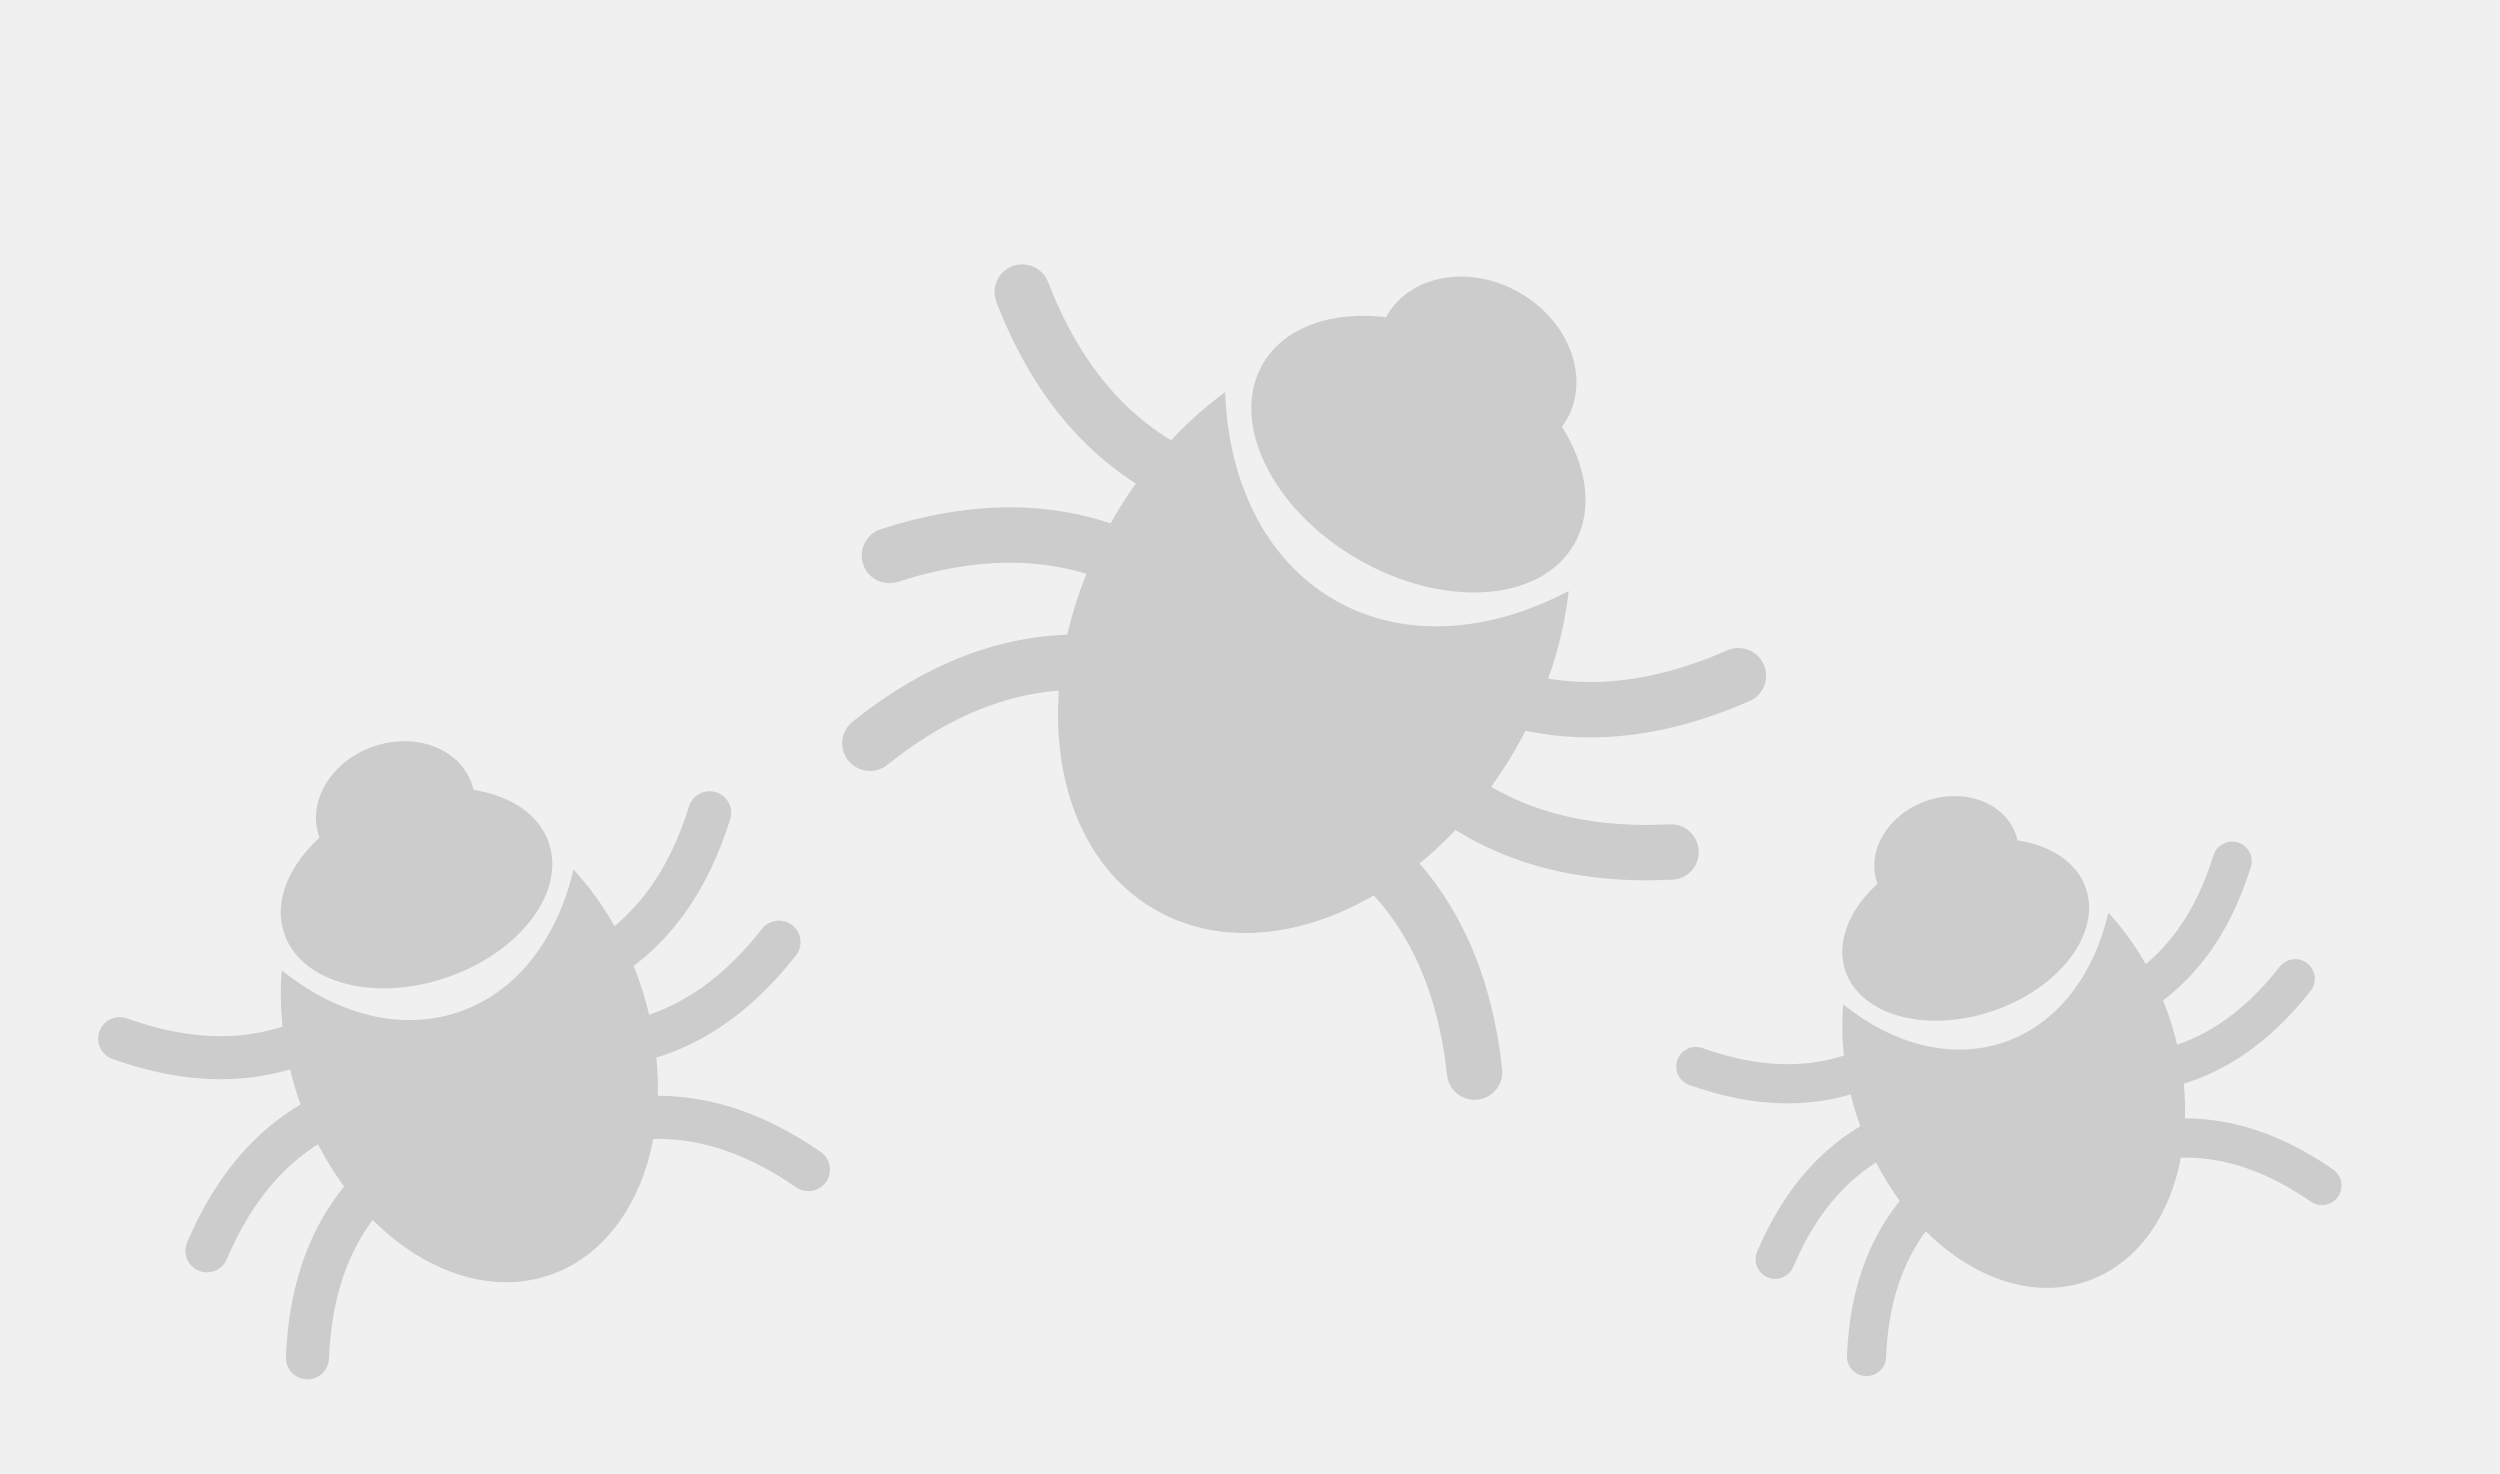
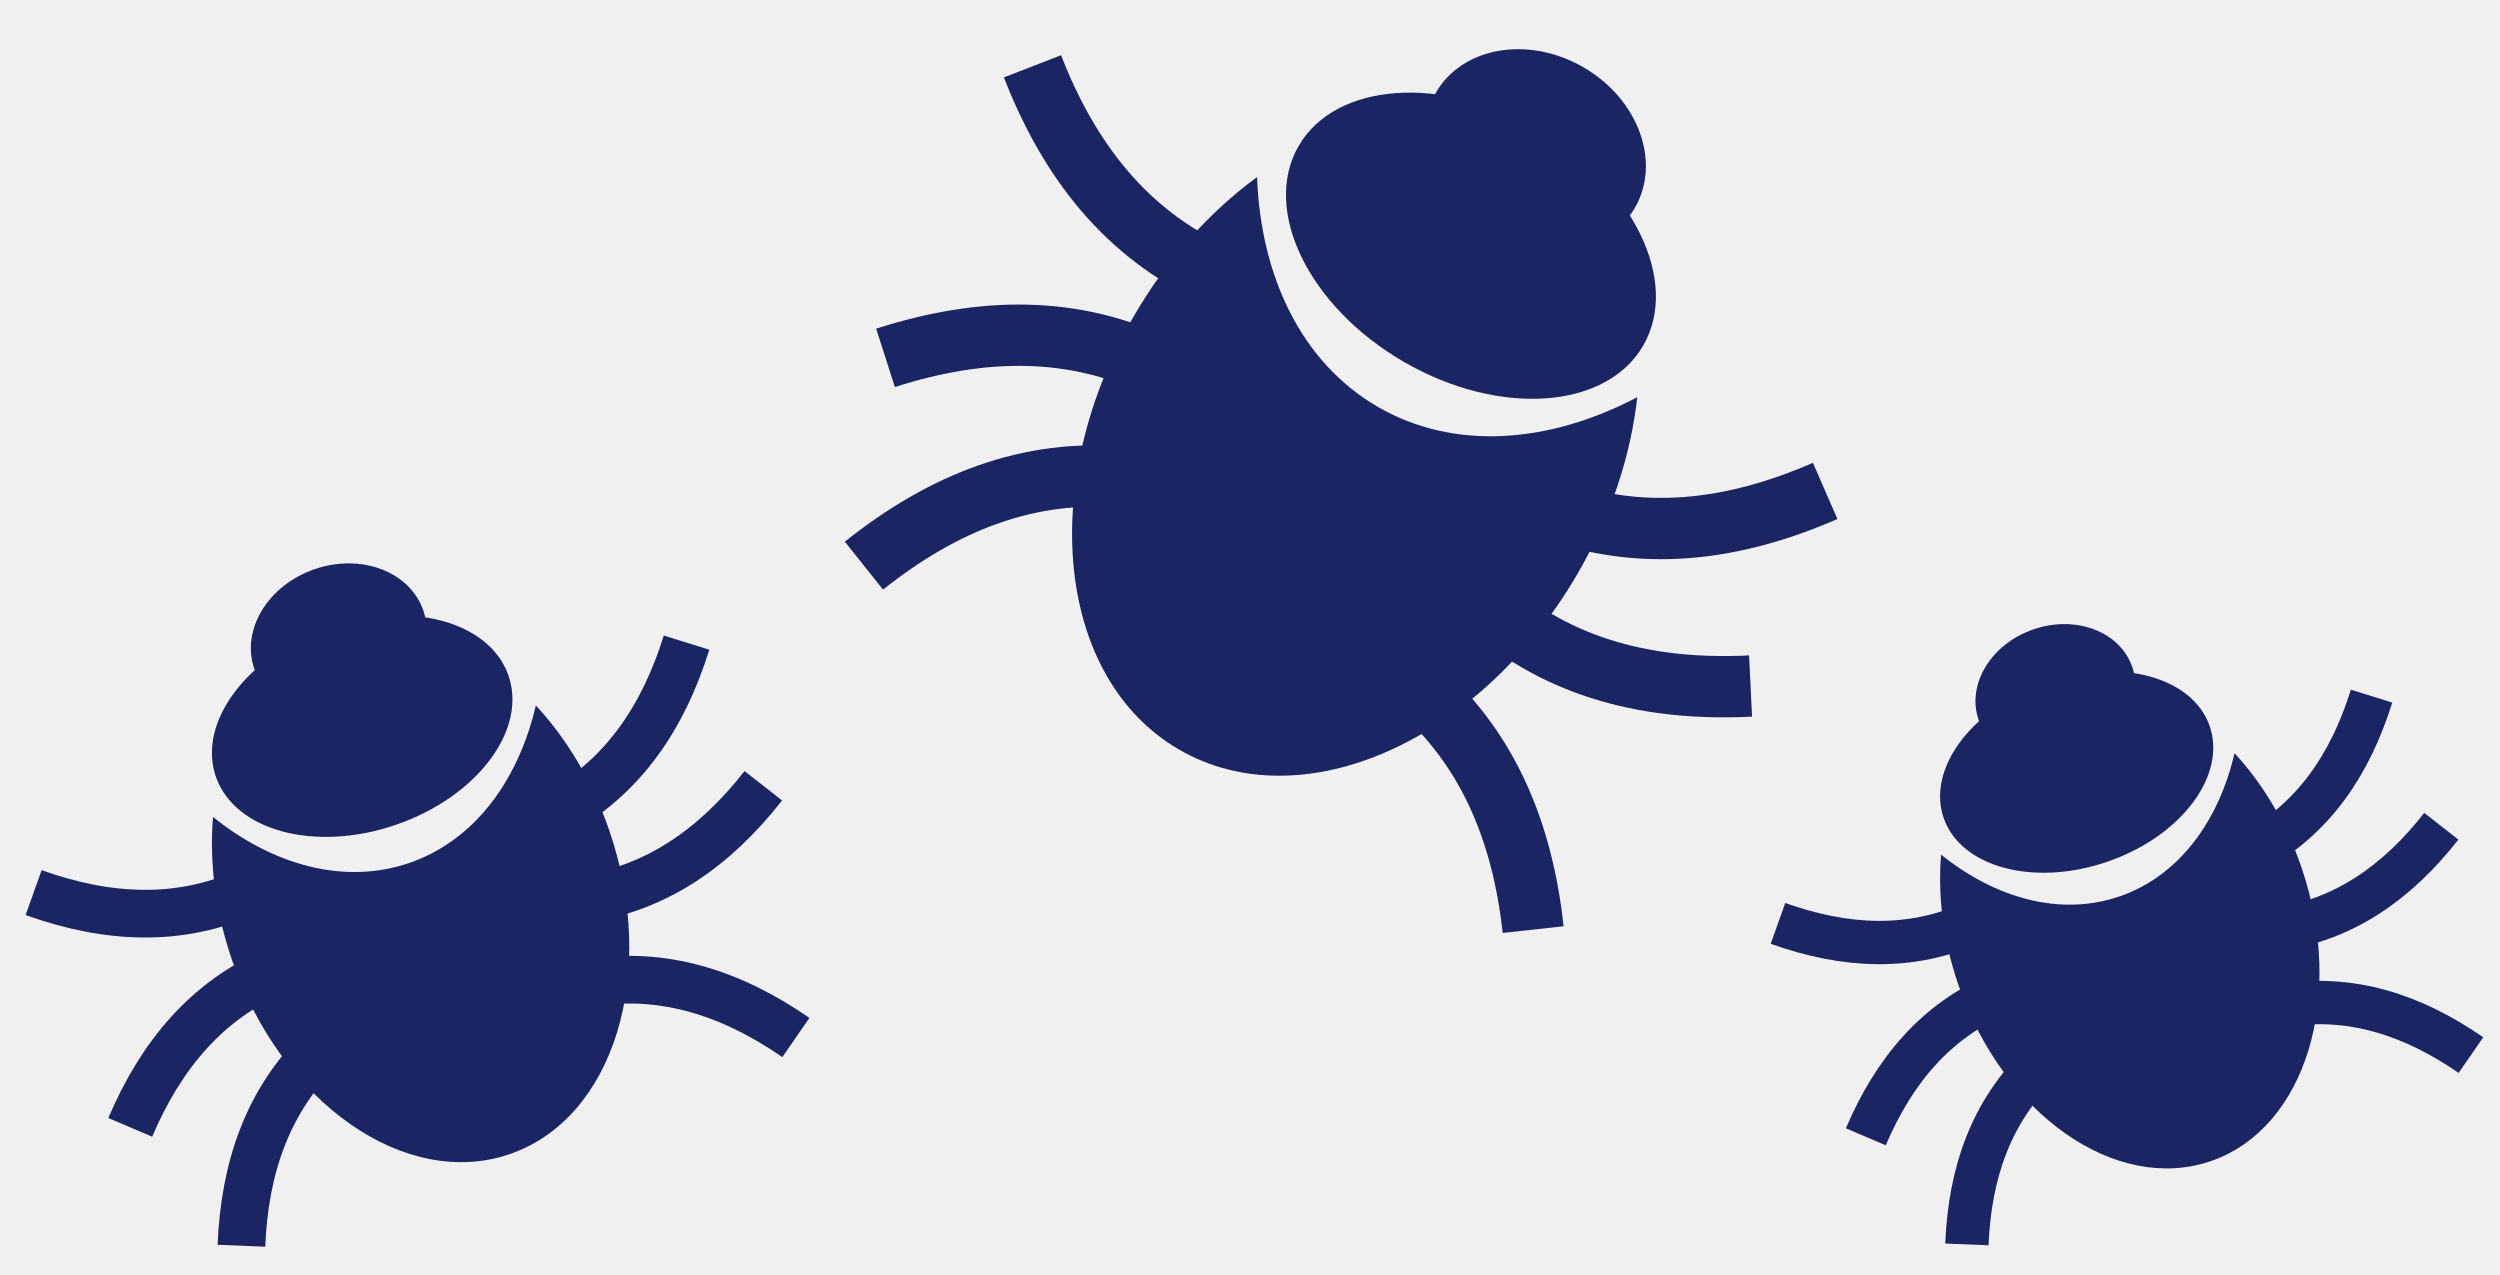
- <svg xmlns="http://www.w3.org/2000/svg" version="1.1" width="280" height="165" id="svg2">
-   <defs id="defs4" />
-   <g transform="translate(0,-887.3622)" id="layer1" />
-   <path d="m 236.135,102.227 c -1.624,6.966 -5.684,12.435 -11.624,14.483 -5.935,2.047 -12.504,0.254 -18.075,-4.223 -0.342,4.138 0.197,8.665 1.751,13.169 4.539,13.161 15.98,21.147 25.563,17.843 9.583,-3.305 13.669,-16.646 9.13,-29.807 l -0.017,-0.049 c -1.558,-4.496 -3.909,-8.377 -6.728,-11.417 z" id="path3967" style="fill:#cccccc;fill-opacity:1;fill-rule:evenodd;stroke:#ffffff;stroke-width:0;stroke-linecap:butt;stroke-linejoin:miter;stroke-miterlimit:4;stroke-opacity:1;stroke-dasharray:none;stroke-dashoffset:0" />
-   <path d="m -55,37.5 a 25,17.5 0 1 1 -5e-5,-0.035" transform="matrix(0.5385176,-0.1857164,0.1787382,0.5182833,256.5379,69.83739)" id="path3972" style="fill:#cccccc;fill-opacity:1;fill-rule:evenodd;stroke:#ffffff;stroke-width:0;stroke-linecap:butt;stroke-linejoin:miter;stroke-miterlimit:4;stroke-opacity:1;stroke-dasharray:none;stroke-dashoffset:0" />
-   <path d="m -65,22.5 a 15,12.5 0 1 1 -3e-5,-0.025" transform="matrix(0.5182833,-0.1787382,0.1787382,0.5182833,255.4499,70.21262)" id="path3974" style="fill:#cccccc;fill-opacity:1;fill-rule:evenodd;stroke:#ffffff;stroke-width:0;stroke-linecap:butt;stroke-linejoin:miter;stroke-miterlimit:4;stroke-opacity:1;stroke-dasharray:none;stroke-dashoffset:0" />
-   <path d="m 238.026,112.177 c 6.12,-3.331 9.825,-8.831 11.974,-15.728" id="path3976" style="fill:#cccccc;fill-opacity:0;stroke:#cccccc;stroke-width:4.386;stroke-linecap:round;stroke-linejoin:miter;stroke-miterlimit:4;stroke-opacity:1;stroke-dasharray:none" />
-   <path d="m 240.935,127.773 c 6.873,-1.149 13.18,0.898 19.123,5.004" id="path3978" style="fill:#cccccc;fill-opacity:0;stroke:#cccccc;stroke-width:4.386;stroke-linecap:round;stroke-linejoin:miter;stroke-miterlimit:4;stroke-opacity:1;stroke-dasharray:none" />
-   <path d="m 240.29,120.08 c 6.903,-0.946 12.317,-4.776 16.771,-10.462" id="path3980" style="fill:#cccccc;fill-opacity:0;stroke:#cccccc;stroke-width:4.386;stroke-linecap:round;stroke-linejoin:miter;stroke-miterlimit:4;stroke-opacity:1;stroke-dasharray:none" />
-   <path d="m 216.545,133.644 c -5.049,4.802 -7.204,11.073 -7.495,18.291" id="path3982" style="fill:#cccccc;fill-opacity:0;stroke:#cccccc;stroke-width:4.386;stroke-linecap:round;stroke-linejoin:miter;stroke-miterlimit:4;stroke-opacity:1;stroke-dasharray:none" />
-   <path d="m 209.699,119.332 c -6.341,2.889 -12.963,2.544 -19.767,0.116" id="path3984" style="fill:#cccccc;fill-opacity:0;stroke:#cccccc;stroke-width:4.386;stroke-linecap:round;stroke-linejoin:miter;stroke-miterlimit:4;stroke-opacity:1;stroke-dasharray:none" />
-   <path d="m 212.313,126.596 c -6.423,2.7 -10.661,7.801 -13.492,14.447" id="path3986" style="fill:#cccccc;fill-opacity:0;stroke:#cccccc;stroke-width:4.386;stroke-linecap:round;stroke-linejoin:miter;stroke-miterlimit:4;stroke-opacity:1;stroke-dasharray:none" />
-   <path d="m 175.689,66.196 c -8.957,4.713 -18.567,5.432 -26.257,0.974 -7.685,-4.455 -11.85,-13.142 -12.217,-23.248 -4.744,3.465 -9.087,8.234 -12.468,14.066 -9.878,17.041 -7.829,36.676 4.579,43.869 12.408,7.192 30.465,-0.789 40.342,-17.83 l 0.036,-0.063 c 3.368,-5.829 5.343,-11.938 5.985,-17.769 z" id="path3988" style="fill:#cccccc;fill-opacity:1;fill-rule:evenodd;stroke:#ffffff;stroke-width:0;stroke-linecap:butt;stroke-linejoin:miter;stroke-miterlimit:4;stroke-opacity:1;stroke-dasharray:none;stroke-dashoffset:0" />
-   <path d="m -55,37.5 a 25,17.5 0 1 1 -5e-5,-0.035" transform="matrix(0.6972951,0.4041847,-0.3889979,0.6710949,229.232,58.0353)" id="path3990" style="fill:#cccccc;fill-opacity:1;fill-rule:evenodd;stroke:#ffffff;stroke-width:0;stroke-linecap:butt;stroke-linejoin:miter;stroke-miterlimit:4;stroke-opacity:1;stroke-dasharray:none;stroke-dashoffset:0" />
-   <path d="m -65,22.5 a 15,12.5 0 1 1 -3e-5,-0.025" transform="matrix(0.6710949,0.3889979,-0.3889979,0.6710949,227.8232,57.21867)" id="path3992" style="fill:#cccccc;fill-opacity:1;fill-rule:evenodd;stroke:#ffffff;stroke-width:0;stroke-linecap:butt;stroke-linejoin:miter;stroke-miterlimit:4;stroke-opacity:1;stroke-dasharray:none;stroke-dashoffset:0" />
-   <path d="m 166.795,77.432 c 9.231,3.463 18.545,2.334 27.913,-1.752" id="path3994" style="fill:#cccccc;fill-opacity:0;stroke:#cccccc;stroke-width:6.205;stroke-linecap:round;stroke-linejoin:miter;stroke-miterlimit:4;stroke-opacity:1;stroke-dasharray:none" />
-   <path d="m 152.802,94.984 c 7.593,6.289 11.242,14.932 12.353,25.092" id="path3996" style="fill:#cccccc;fill-opacity:0;stroke:#cccccc;stroke-width:6.205;stroke-linecap:round;stroke-linejoin:miter;stroke-miterlimit:4;stroke-opacity:1;stroke-dasharray:none" />
-   <path d="m 160.436,87.171 c 7.404,6.51 16.513,8.756 26.721,8.256" id="path3998" style="fill:#cccccc;fill-opacity:0;stroke:#cccccc;stroke-width:6.205;stroke-linecap:round;stroke-linejoin:miter;stroke-miterlimit:4;stroke-opacity:1;stroke-dasharray:none" />
-   <path d="m 123.94,74.326 c -9.812,-0.956 -18.517,2.545 -26.508,8.917" id="path4000" style="fill:#cccccc;fill-opacity:0;stroke:#cccccc;stroke-width:6.205;stroke-linecap:round;stroke-linejoin:miter;stroke-miterlimit:4;stroke-opacity:1;stroke-dasharray:none" />
-   <path d="M 132.913,53.75 C 123.951,49.641 118.189,42.237 114.487,32.71" id="path4002" style="fill:#cccccc;fill-opacity:0;stroke:#cccccc;stroke-width:6.205;stroke-linecap:round;stroke-linejoin:miter;stroke-miterlimit:4;stroke-opacity:1;stroke-dasharray:none" />
-   <path d="M 127.561,63.273 C 118.725,58.901 109.345,59.089 99.614,62.214" id="path4004" style="fill:#cccccc;fill-opacity:0;stroke:#cccccc;stroke-width:6.205;stroke-linecap:round;stroke-linejoin:miter;stroke-miterlimit:4;stroke-opacity:1;stroke-dasharray:none" />
-   <path d="m 64.227,97.391 c -1.786,7.663 -6.253,13.679 -12.786,15.932 -6.529,2.252 -13.755,0.28 -19.883,-4.646 -0.377,4.552 0.217,9.531 1.926,14.487 4.993,14.477 17.578,23.263 28.12,19.627 10.541,-3.635 15.036,-18.311 10.043,-32.789 l -0.018,-0.053 c -1.713,-4.945 -4.3,-9.215 -7.401,-12.559 z" id="path4006" style="fill:#cccccc;fill-opacity:1;fill-rule:evenodd;stroke:#ffffff;stroke-width:0;stroke-linecap:butt;stroke-linejoin:miter;stroke-miterlimit:4;stroke-opacity:1;stroke-dasharray:none;stroke-dashoffset:0" />
-   <path d="m -55,37.5 a 25,17.5 0 1 1 -5e-5,-0.035" transform="matrix(0.5923845,-0.2042932,0.1966171,0.5701262,86.67032,61.76091)" id="path4008" style="fill:#cccccc;fill-opacity:1;fill-rule:evenodd;stroke:#ffffff;stroke-width:0;stroke-linecap:butt;stroke-linejoin:miter;stroke-miterlimit:4;stroke-opacity:1;stroke-dasharray:none;stroke-dashoffset:0" />
-   <path d="m -65,22.5 a 15,12.5 0 1 1 -3e-5,-0.025" transform="matrix(0.5701262,-0.1966171,0.1966171,0.5701262,85.47345,62.17367)" id="path4010" style="fill:#cccccc;fill-opacity:1;fill-rule:evenodd;stroke:#ffffff;stroke-width:0;stroke-linecap:butt;stroke-linejoin:miter;stroke-miterlimit:4;stroke-opacity:1;stroke-dasharray:none;stroke-dashoffset:0" />
-   <path d="m 66.307,108.335 c 6.732,-3.665 10.807,-9.715 13.171,-17.301" id="path4012" style="fill:#cccccc;fill-opacity:0;stroke:#cccccc;stroke-width:4.825;stroke-linecap:round;stroke-linejoin:miter;stroke-miterlimit:4;stroke-opacity:1;stroke-dasharray:none" />
-   <path d="m 69.507,125.492 c 7.56,-1.264 14.498,0.988 21.036,5.504" id="path4014" style="fill:#cccccc;fill-opacity:0;stroke:#cccccc;stroke-width:4.825;stroke-linecap:round;stroke-linejoin:miter;stroke-miterlimit:4;stroke-opacity:1;stroke-dasharray:none" />
-   <path d="m 68.797,117.029 c 7.594,-1.04 13.549,-5.253 18.449,-11.509" id="path4016" style="fill:#cccccc;fill-opacity:0;stroke:#cccccc;stroke-width:4.825;stroke-linecap:round;stroke-linejoin:miter;stroke-miterlimit:4;stroke-opacity:1;stroke-dasharray:none" />
-   <path d="m 42.677,131.95 c -5.554,5.282 -7.925,12.181 -8.245,20.121" id="path4018" style="fill:#cccccc;fill-opacity:0;stroke:#cccccc;stroke-width:4.825;stroke-linecap:round;stroke-linejoin:miter;stroke-miterlimit:4;stroke-opacity:1;stroke-dasharray:none" />
-   <path d="m 35.146,116.206 c -6.975,3.178 -14.26,2.798 -21.744,0.128" id="path4020" style="fill:#cccccc;fill-opacity:0;stroke:#cccccc;stroke-width:4.825;stroke-linecap:round;stroke-linejoin:miter;stroke-miterlimit:4;stroke-opacity:1;stroke-dasharray:none" />
-   <path d="m 38.022,124.197 c -7.066,2.97 -11.728,8.581 -14.841,15.892" id="path4022" style="fill:#cccccc;fill-opacity:0;stroke:#cccccc;stroke-width:4.825;stroke-linecap:round;stroke-linejoin:miter;stroke-miterlimit:4;stroke-opacity:1;stroke-dasharray:none" />
+ <svg xmlns="http://www.w3.org/2000/svg" width="253px" height="129px" viewBox="0 0 253 129" version="1.1">
+   <defs />
+   <g id="Page-1" stroke="none" stroke-width="1" fill="none" fill-rule="evenodd">
+     <g id="p_testing" transform="translate(3, 0)">
+       <path d="M223.135,76.227 C221.511,83.194 217.451,88.662 211.512,90.711 C205.576,92.757 199.007,90.965 193.437,86.487 C193.094,90.626 193.634,95.152 195.187,99.657 C199.726,112.817 211.167,120.804 220.75,117.499 C230.333,114.195 234.419,100.853 229.88,87.692 L229.863,87.644 C228.306,83.148 225.954,79.267 223.135,76.227 L223.135,76.227 Z" id="path3967" fill="#1B2564" />
+       <path d="M221.4,78.13 C221.4,83.427 215.029,87.722 207.166,87.724 C199.304,87.727 192.926,83.437 192.918,78.14 C192.91,72.843 199.276,68.544 207.138,68.536 C215,68.528 221.384,72.814 221.4,78.111" id="path3972" fill="#1B2564" transform="translate(207.1592, 78.13027) rotate(-19.02757) translate(-207.1592, -78.13027) " />
+       <path d="M213.232,70.173 C213.232,73.957 209.553,77.024 205.013,77.026 C200.473,77.028 196.79,73.963 196.785,70.18 C196.781,66.396 200.456,63.326 204.996,63.32 C209.537,63.314 213.223,66.376 213.232,70.159" id="path3974" fill="#1B2564" transform="translate(205.0088, 70.17301) rotate(-19.02757) translate(-205.0088, -70.17301) " />
+       <path d="M225.026,86.177 C231.146,82.845 234.851,77.345 237,70.449" id="path3976" stroke="#1B2564" stroke-width="4.386" fill-opacity="0" fill="#CCCCCC" />
+       <path d="M227.935,101.773 C234.807,100.624 241.115,102.671 247.058,106.777" id="path3978" stroke="#1B2564" stroke-width="4.386" fill-opacity="0" fill="#CCCCCC" />
+       <path d="M227.29,94.08 C234.193,93.134 239.607,89.304 244.061,83.617" id="path3980" stroke="#1B2564" stroke-width="4.386" fill-opacity="0" fill="#CCCCCC" />
+       <path d="M203.545,107.644 C198.496,112.446 196.341,118.717 196.05,125.935" id="path3982" stroke="#1B2564" stroke-width="4.386" fill-opacity="0" fill="#CCCCCC" />
+       <path d="M196.699,93.332 C190.358,96.22 183.736,95.875 176.932,93.448" id="path3984" stroke="#1B2564" stroke-width="4.386" fill-opacity="0" fill="#CCCCCC" />
+       <path d="M199.313,100.596 C192.89,103.296 188.652,108.397 185.821,115.043" id="path3986" stroke="#1B2564" stroke-width="4.386" fill-opacity="0" fill="#CCCCCC" />
+       <path d="M162.689,40.196 C153.733,44.909 144.122,45.629 136.432,41.171 C128.747,36.716 124.582,28.029 124.215,17.923 C119.47,21.388 115.127,26.157 111.746,31.989 C101.869,49.031 103.917,68.666 116.325,75.858 C128.733,83.05 146.79,75.069 156.668,58.028 L156.704,57.965 C160.072,52.136 162.047,46.027 162.689,40.196 L162.689,40.196 Z" id="path3988" fill="#1B2564" />
+       <path d="M166.01,24.867 C166.01,32.361 156.995,38.437 145.871,38.441 C134.747,38.445 125.723,32.374 125.712,24.88 C125.701,17.386 134.707,11.303 145.831,11.292 C156.955,11.281 165.988,17.345 166.01,24.839" id="path3990" fill="#1B2564" transform="translate(145.861, 24.8665) rotate(30.09858) translate(-145.861, -24.8665) " />
+       <path d="M164.018,15.198 C164.018,20.552 158.813,24.892 152.389,24.894 C145.965,24.897 140.754,20.561 140.748,15.208 C140.741,9.855 145.942,5.51 152.366,5.502 C158.789,5.494 164.006,9.826 164.018,15.179" id="path3992" fill="#1B2564" transform="translate(152.3832, 15.19843) rotate(30.09858) translate(-152.3832, -15.19843) " />
+       <path d="M153.795,51.432 C163.026,54.895 172.34,53.766 181.708,49.68" id="path3994" stroke="#1B2564" stroke-width="6.205" fill-opacity="0" fill="#CCCCCC" />
+       <path d="M139.802,68.984 C147.395,75.273 151.045,83.916 152.155,94.076" id="path3996" stroke="#1B2564" stroke-width="6.205" fill-opacity="0" fill="#CCCCCC" />
+       <path d="M147.436,61.171 C154.84,67.681 163.949,69.927 174.157,69.427" id="path3998" stroke="#1B2564" stroke-width="6.205" fill-opacity="0" fill="#CCCCCC" />
+       <path d="M110.94,48.326 C101.127,47.37 92.423,50.871 84.431,57.243" id="path4000" stroke="#1B2564" stroke-width="6.205" fill-opacity="0" fill="#CCCCCC" />
+       <path d="M119.913,27.75 C110.951,23.641 105.189,16.237 101.487,6.71" id="path4002" stroke="#1B2564" stroke-width="6.205" fill-opacity="0" fill="#CCCCCC" />
+       <path d="M114.561,37.273 C105.725,32.901 96.345,33.089 86.614,36.214" id="path4004" stroke="#1B2564" stroke-width="6.205" fill-opacity="0" fill="#CCCCCC" />
+       <path d="M51.227,71.391 C49.44,79.054 44.974,85.07 38.44,87.323 C31.912,89.574 24.685,87.603 18.558,82.677 C18.181,87.229 18.775,92.208 20.483,97.164 C25.476,111.641 38.062,120.426 48.603,116.791 C59.144,113.156 63.639,98.48 58.646,84.003 L58.628,83.949 C56.914,79.004 54.328,74.734 51.227,71.391 L51.227,71.391 Z" id="path4006" fill="#1B2564" />
+       <path d="M49.318,73.484 C49.318,79.311 42.309,84.035 33.66,84.038 C25.012,84.041 17.996,79.321 17.987,73.495 C17.979,67.668 24.98,62.939 33.629,62.93 C42.278,62.921 49.301,67.636 49.318,73.463" id="path4008" fill="#1B2564" transform="translate(33.65268, 73.48404) rotate(-19.02757) translate(-33.65268, -73.48404) " />
+       <path d="M40.333,64.731 C40.333,68.893 36.286,72.267 31.292,72.269 C26.297,72.271 22.246,68.9 22.241,64.738 C22.236,60.576 26.279,57.199 31.274,57.192 C36.268,57.186 40.323,60.554 40.333,64.716" id="path4010" fill="#1B2564" transform="translate(31.28722, 64.73083) rotate(-19.02757) translate(-31.28722, -64.73083) " />
+       <path d="M53.307,82.335 C60.039,78.671 64.114,72.621 66.478,65.034" id="path4012" stroke="#1B2564" stroke-width="4.825" fill-opacity="0" fill="#CCCCCC" />
+       <path d="M56.507,99.492 C64.066,98.228 71.005,100.48 77.543,104.996" id="path4014" stroke="#1B2564" stroke-width="4.825" fill-opacity="0" fill="#CCCCCC" />
+       <path d="M55.797,91.029 C63.391,89.989 69.346,85.776 74.246,79.52" id="path4016" stroke="#1B2564" stroke-width="4.825" fill-opacity="0" fill="#CCCCCC" />
+       <path d="M29.677,105.95 C24.123,111.232 21.752,118.131 21.432,126.07" id="path4018" stroke="#1B2564" stroke-width="4.825" fill-opacity="0" fill="#CCCCCC" />
+       <path d="M22.146,90.206 C15.171,93.384 7.886,93.004 0.402,90.334" id="path4020" stroke="#1B2564" stroke-width="4.825" fill-opacity="0" fill="#CCCCCC" />
+       <path d="M25.022,98.197 C17.956,101.167 13.294,106.778 10.18,114.089" id="path4022" stroke="#1B2564" stroke-width="4.825" fill-opacity="0" fill="#CCCCCC" />
+     </g>
+   </g>
</svg>
